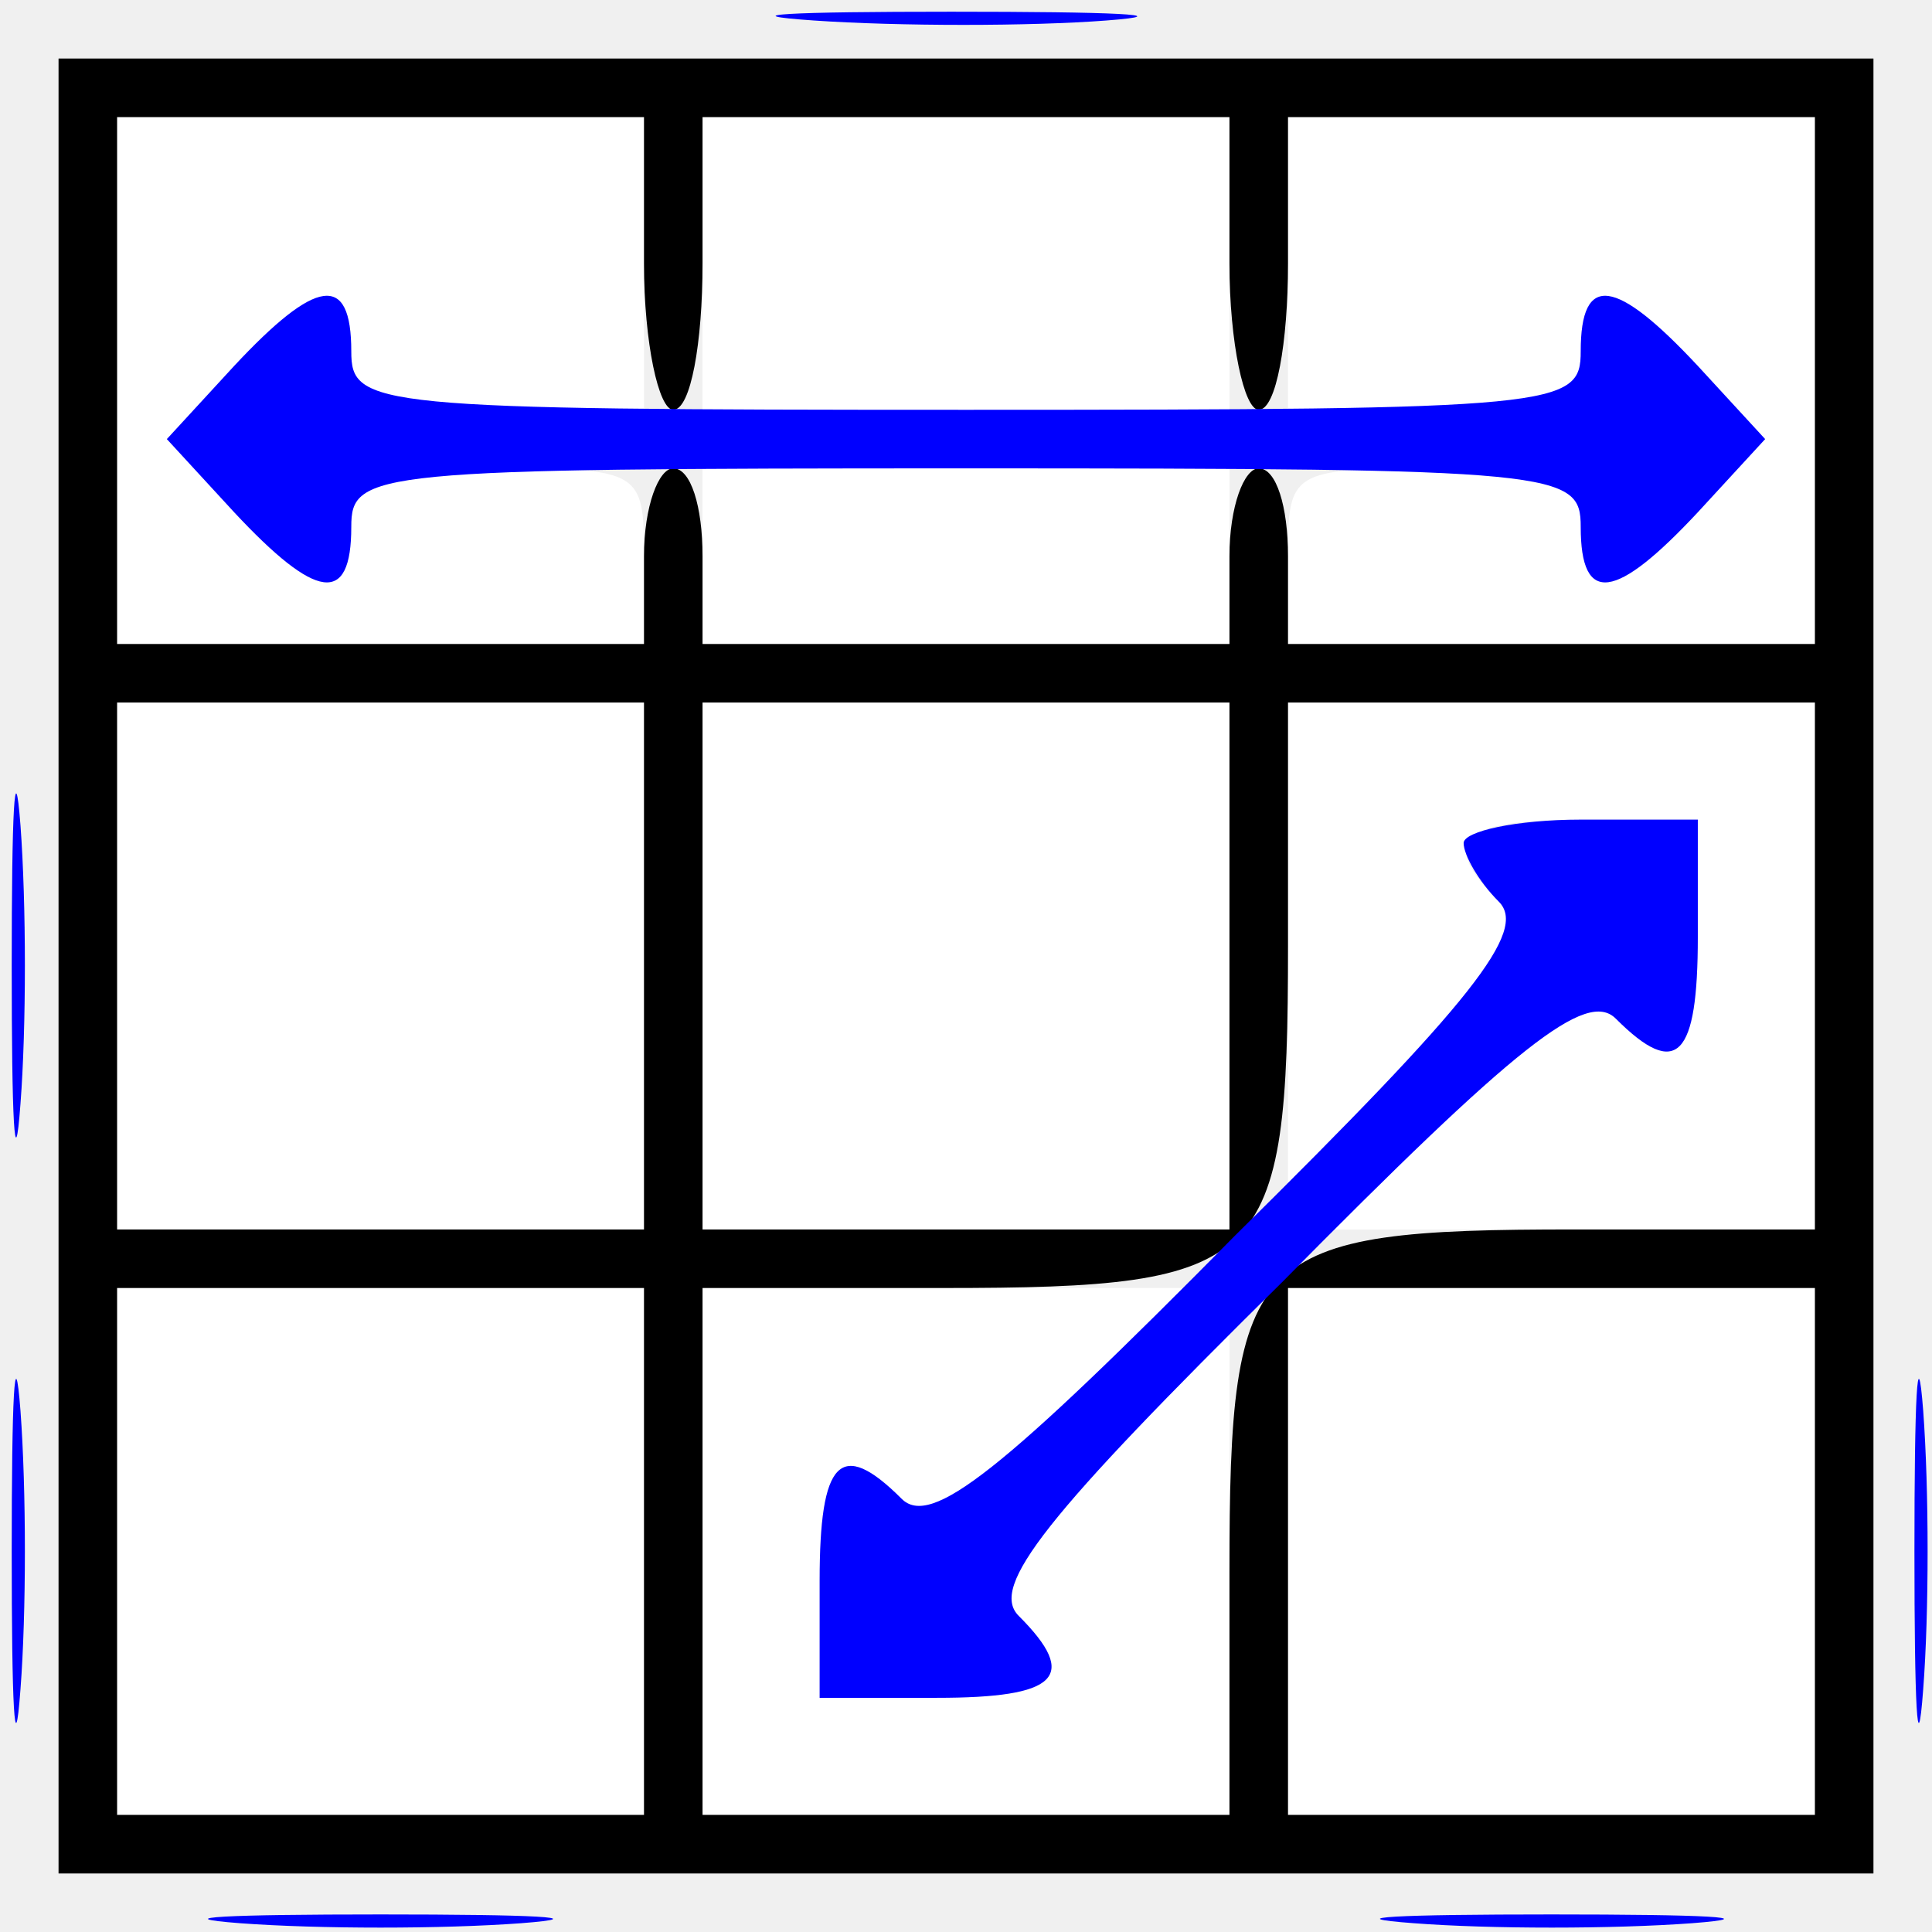
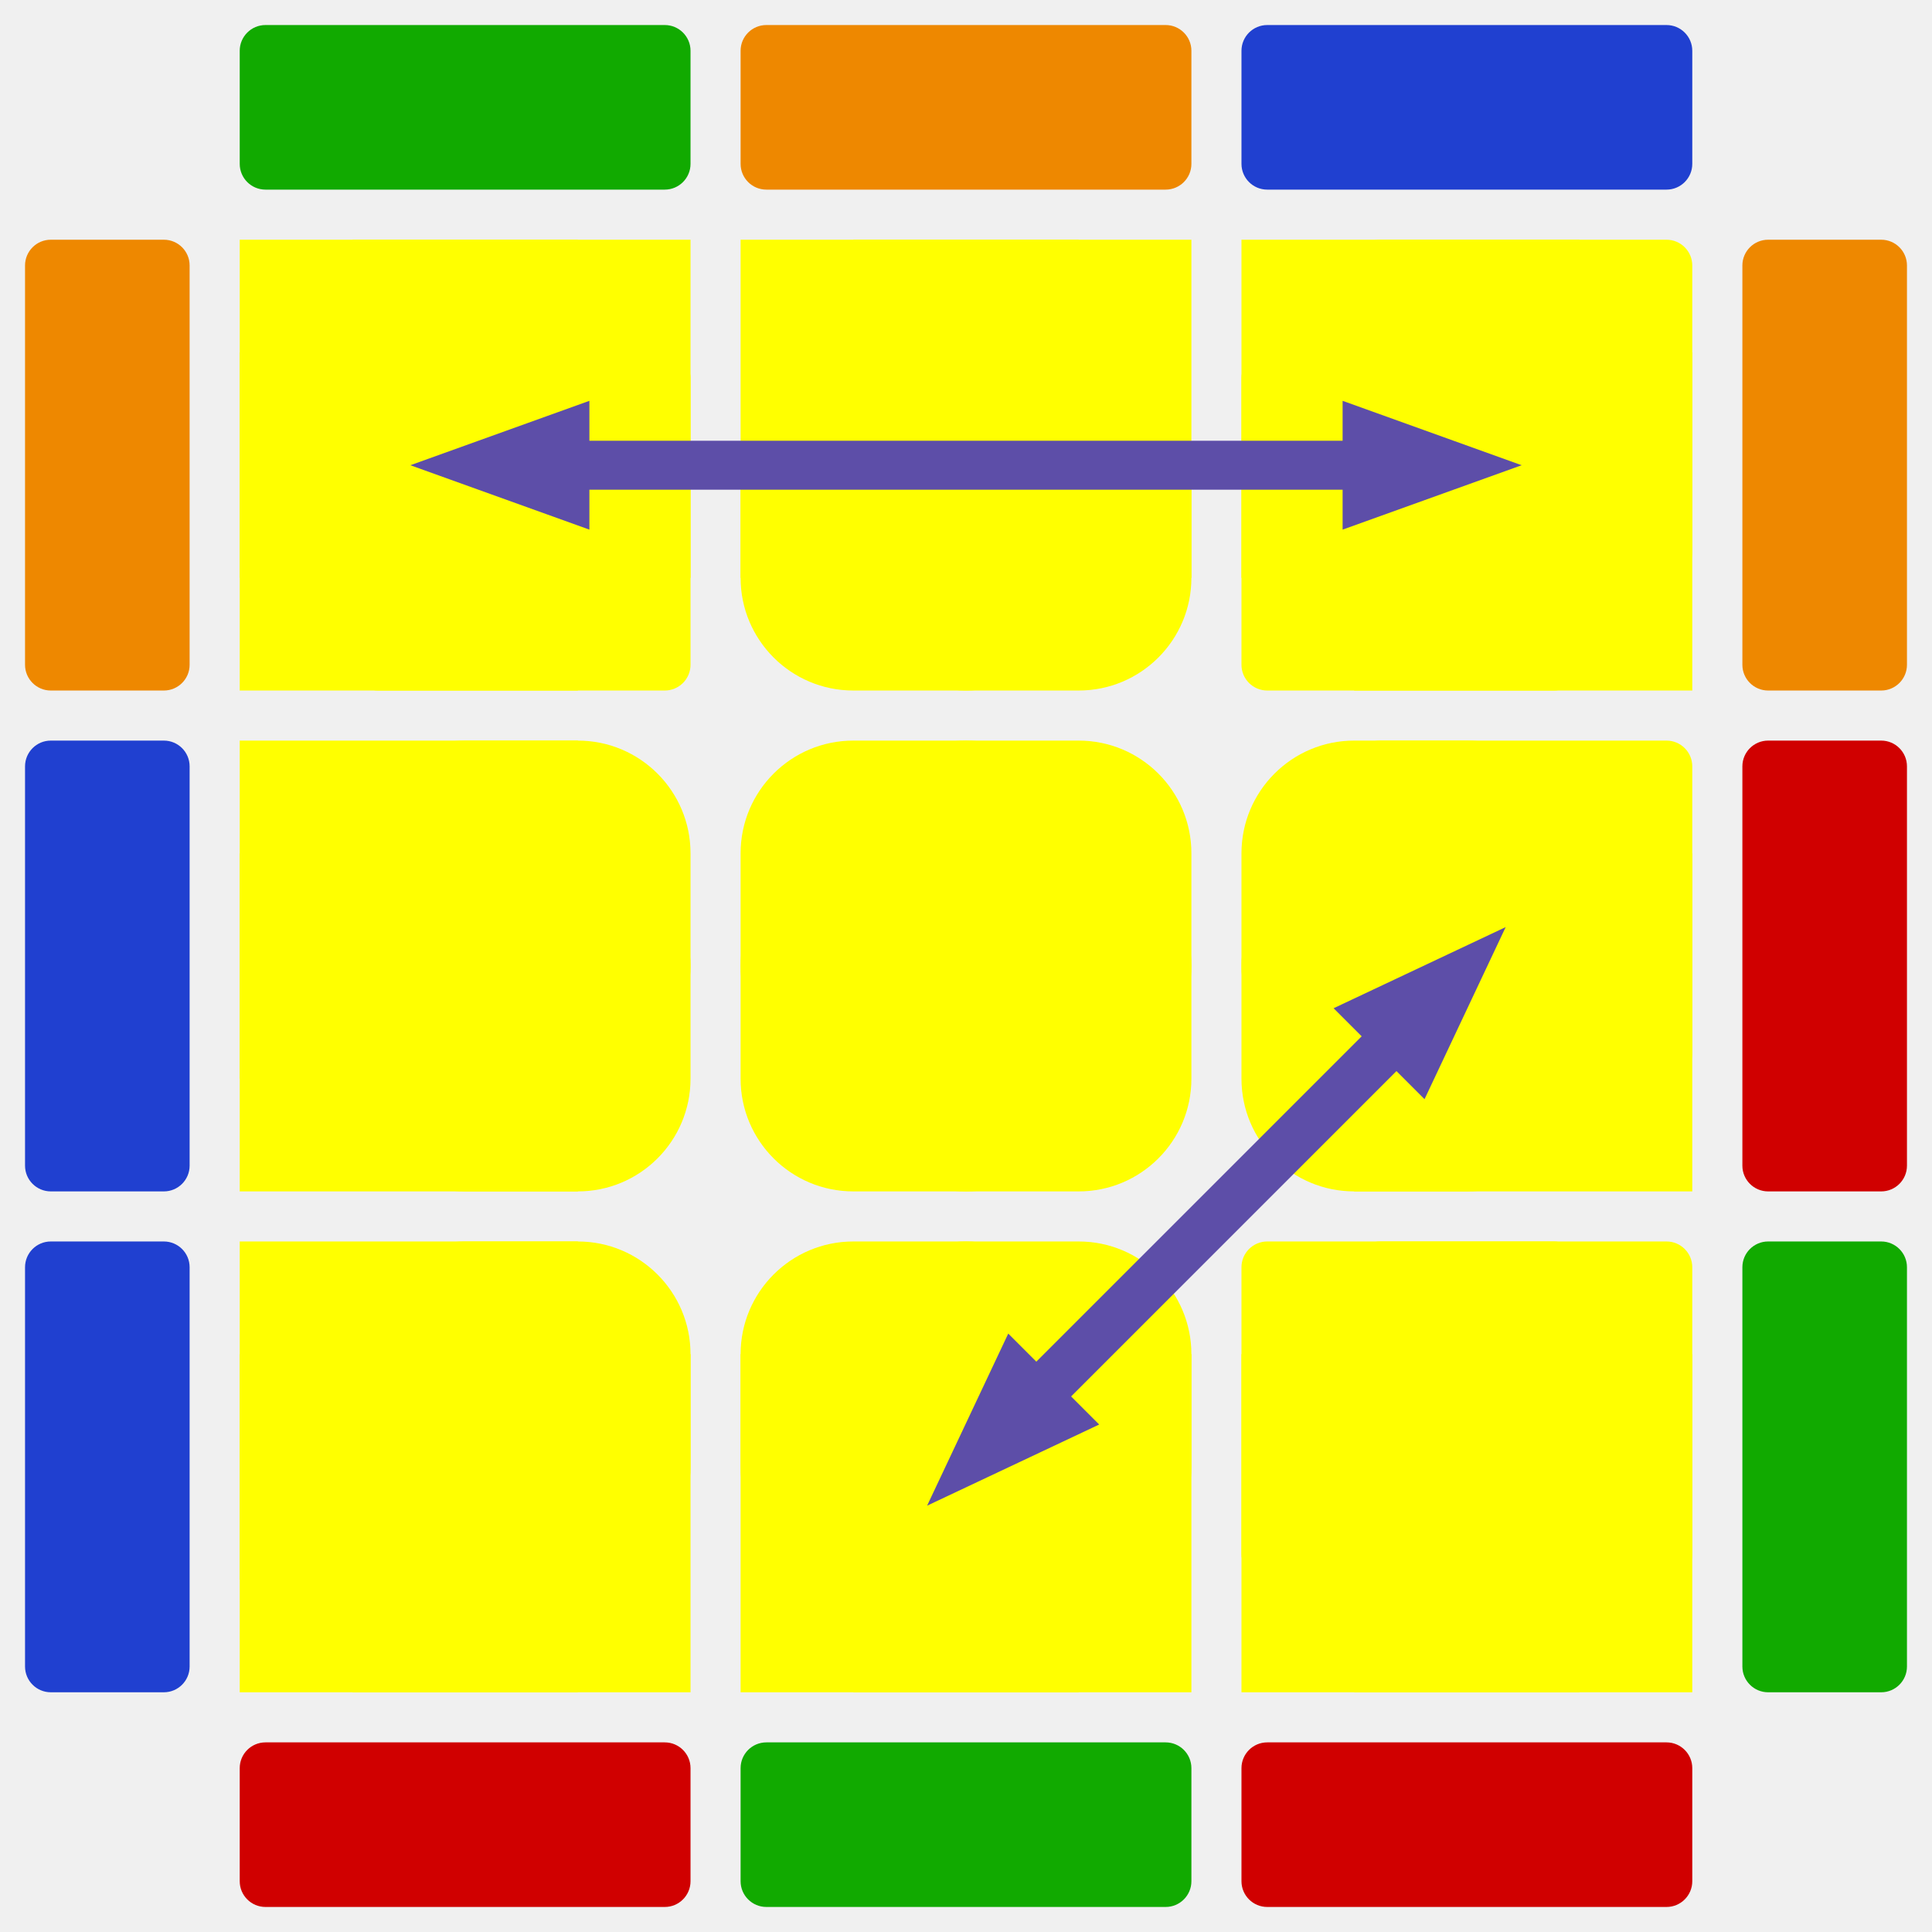
- <svg xmlns="http://www.w3.org/2000/svg" viewBox="0 0 66 66" width="66" height="66">
-   <g transform="translate(0,66) scale(0.1,-0.1)">
-     <path fill="#ffffff" d="M40 530 l0 -90 90 0 90 0 0 30 c0 29 -1 30 -50 30 -43 0 -50 -3 -50 -20 0 -27 -12 -25 -40 5 l-23 25 23 25 c28 30 40 32 40 5 0 -17 7 -20 50 -20 l50 0 0 50 0 50 -90 0 -90 0 0 -90z M240 570 l0 -50 90 0 90 0 0 50 0 50 -90 0 -90 0 0 -50z M440 570 l0 -50 50 0 c43 0 50 3 50 20 0 27 12 25 40 -5 l23 -25 -23 -25 c-28 -30 -40 -32 -40 -5 0 17 -7 20 -50 20 -49 0 -50 -1 -50 -30 l0 -30 90 0 90 0 0 90 0 90 -90 0 -90 0 0 -50z M240 470 l0 -30 90 0 90 0 0 30 0 30 -90 0 -90 0 0 -30z M40 330 l0 -90 90 0 90 0 0 90 0 90 -90 0 -90 0 0 -90z M240 330 l0 -90 90 0 90 0 0 90 0 90 -90 0 -90 0 0 -90z M440 338 l0 -83 42 42 c33 34 40 45 30 55 -21 21 -13 28 28 28 l40 0 0 -40 c0 -41 -7 -49 -28 -28 -10 10 -21 3 -55 -30 l-42 -42 83 0 82 0 0 90 0 90 -90 0 -90 0 0 -82z M40 130 l0 -90 90 0 90 0 0 90 0 90 -90 0 -90 0 0 -90z M240 130 l0 -90 90 0 90 0 0 82 0 83 -42 -42 c-33 -34 -40 -45 -30 -55 21 -21 13 -28 -28 -28 l-40 0 0 40 c0 41 7 49 28 28 10 -10 21 -3 55 30 l42 42 -83 0 -82 0 0 -90z M440 130 l0 -90 90 0 90 0 0 90 0 90 -90 0 -90 0 0 -90z" />
-     <path fill="#000000" d="M20 330 l0 -310 310 0 310 0 0 310 0 310 -310 0 -310 0 0 -310z m200 240 c0 -27 5 -50 10 -50 6 0 10 23 10 50 l0 50 90 0 90 0 0 -50 c0 -27 5 -50 10 -50 6 0 10 23 10 50 l0 50 90 0 90 0 0 -90 0 -90 -90 0 -90 0 0 30 c0 17 -4 30 -10 30 -5 0 -10 -13 -10 -30 l0 -30 -90 0 -90 0 0 30 c0 17 -4 30 -10 30 -5 0 -10 -13 -10 -30 l0 -30 -90 0 -90 0 0 90 0 90 90 0 90 0 0 -50z m0 -240 l0 -90 -90 0 -90 0 0 90 0 90 90 0 90 0 0 -90z m200 0 l0 -90 -90 0 -90 0 0 90 0 90 90 0 90 0 0 -90z m200 0 l0 -90 -82 0 c-111 0 -118 -7 -118 -117 l0 -83 -90 0 -90 0 0 90 0 90 82 0 c111 0 118 7 118 117 l0 83 90 0 90 0 0 -90z m-400 -200 l0 -90 -90 0 -90 0 0 90 0 90 90 0 90 0 0 -90z m400 0 l0 -90 -90 0 -90 0 0 90 0 90 90 0 90 0 0 -90z" />
-     <path fill="#0000ff" d="M278 653 c29 -2 74 -2 100 0 26 2 2 3 -53 3 -55 0 -76 -1 -47 -3z M80 535 l-23 -25 23 -25 c28 -30 40 -32 40 -5 0 19 7 20 210 20 203 0 210 -1 210 -20 0 -27 12 -25 40 5 l23 25 -23 25 c-28 30 -40 32 -40 5 0 -19 -7 -20 -210 -20 -203 0 -210 1 -210 20 0 27 -12 25 -40 -5z M4 330 c0 -52 1 -74 3 -47 2 26 2 68 0 95 -2 26 -3 4 -3 -48z M500 372 c0 -4 5 -13 12 -20 10 -10 -9 -34 -90 -114 -80 -81 -104 -100 -114 -90 -21 21 -28 13 -28 -28 l0 -40 40 0 c41 0 49 7 28 28 -10 10 9 34 90 114 80 81 104 100 114 90 21 -21 28 -13 28 28 l0 40 -40 0 c-22 0 -40 -4 -40 -8z M4 130 c0 -52 1 -74 3 -47 2 26 2 68 0 95 -2 26 -3 4 -3 -48z M654 130 c0 -52 1 -74 3 -47 2 26 2 68 0 95 -2 26 -3 4 -3 -48z M82 3 c27 -2 69 -2 96 0 26 2 4 3 -48 3 -52 0 -74 -1 -48 -3z M483 3 c26 -2 68 -2 95 0 26 2 4 3 -48 3 -52 0 -74 -1 -47 -3z" />
-   </g>
+ <svg xmlns="http://www.w3.org/2000/svg" version="1.1" viewBox="0 0 75 75" width="75" height="75">
+   <rect width="13.125" height="13.125" x="9.306" y="9.306" rx="0" ry="0" fill="#ffff00" />
+   <rect width="13.125" height="13.125" x="9.306" y="13.681" rx="0" ry="0" fill="#ffff00" />
+   <rect width="13.125" height="13.125" x="13.681" y="9.306" rx="0" ry="0" fill="#ffff00" />
+   <rect width="13.125" height="13.125" x="13.681" y="13.681" rx="1" ry="1" fill="#ffff00" />
+   <rect width="13.125" height="13.125" x="9.306" y="28.75" rx="0" ry="0" fill="#ffff00" />
+   <rect width="13.125" height="13.125" x="9.306" y="33.125" rx="0" ry="0" fill="#ffff00" />
+   <rect width="13.125" height="13.125" x="13.681" y="28.75" rx="4.375" ry="4.375" fill="#ffff00" />
+   <rect width="13.125" height="13.125" x="13.681" y="33.125" rx="4.375" ry="4.375" fill="#ffff00" />
+   <rect width="13.125" height="13.125" x="9.306" y="48.194" rx="0" ry="0" fill="#ffff00" />
+   <rect width="13.125" height="13.125" x="9.306" y="52.569" rx="0" ry="0" fill="#ffff00" />
+   <rect width="13.125" height="13.125" x="13.681" y="48.194" rx="4.375" ry="4.375" fill="#ffff00" />
+   <rect width="13.125" height="13.125" x="13.681" y="52.569" rx="0" ry="0" fill="#ffff00" />
+   <rect width="13.125" height="13.125" x="28.75" y="9.306" rx="0" ry="0" fill="#ffff00" />
+   <rect width="13.125" height="13.125" x="28.75" y="13.681" rx="4.375" ry="4.375" fill="#ffff00" />
+   <rect width="13.125" height="13.125" x="33.125" y="9.306" rx="0" ry="0" fill="#ffff00" />
+   <rect width="13.125" height="13.125" x="33.125" y="13.681" rx="4.375" ry="4.375" fill="#ffff00" />
+   <rect width="13.125" height="13.125" x="28.75" y="28.75" rx="4.375" ry="4.375" fill="#ffff00" />
+   <rect width="13.125" height="13.125" x="28.75" y="33.125" rx="4.375" ry="4.375" fill="#ffff00" />
+   <rect width="13.125" height="13.125" x="33.125" y="28.75" rx="4.375" ry="4.375" fill="#ffff00" />
+   <rect width="13.125" height="13.125" x="33.125" y="33.125" rx="4.375" ry="4.375" fill="#ffff00" />
+   <rect width="13.125" height="13.125" x="28.75" y="48.194" rx="4.375" ry="4.375" fill="#ffff00" />
+   <rect width="13.125" height="13.125" x="28.75" y="52.569" rx="0" ry="0" fill="#ffff00" />
+   <rect width="13.125" height="13.125" x="33.125" y="48.194" rx="4.375" ry="4.375" fill="#ffff00" />
+   <rect width="13.125" height="13.125" x="33.125" y="52.569" rx="0" ry="0" fill="#ffff00" />
+   <rect width="13.125" height="13.125" x="48.194" y="9.306" rx="0" ry="0" fill="#ffff00" />
+   <rect width="13.125" height="13.125" x="48.194" y="13.681" rx="1" ry="1" fill="#ffff00" />
+   <rect width="13.125" height="13.125" x="52.569" y="9.306" rx="1" ry="1" fill="#ffff00" />
+   <rect width="13.125" height="13.125" x="52.569" y="13.681" rx="0" ry="0" fill="#ffff00" />
+   <rect width="13.125" height="13.125" x="48.194" y="28.75" rx="4.375" ry="4.375" fill="#ffff00" />
+   <rect width="13.125" height="13.125" x="48.194" y="33.125" rx="4.375" ry="4.375" fill="#ffff00" />
+   <rect width="13.125" height="13.125" x="52.569" y="28.75" rx="1" ry="1" fill="#ffff00" />
+   <rect width="13.125" height="13.125" x="52.569" y="33.125" rx="0" ry="0" fill="#ffff00" />
+   <rect width="13.125" height="13.125" x="48.194" y="48.194" rx="1" ry="1" fill="#ffff00" />
+   <rect width="13.125" height="13.125" x="48.194" y="52.569" rx="0" ry="0" fill="#ffff00" />
+   <rect width="13.125" height="13.125" x="52.569" y="48.194" rx="1" ry="1" fill="#ffff00" />
+   <rect width="13.125" height="13.125" x="52.569" y="52.569" rx="0" ry="0" fill="#ffff00" />
+   <rect width="17.5" height="6.389" x="9.306" y="0.972" rx="1" ry="1" fill="#11aa00" />
+   <rect width="17.5" height="6.389" x="9.306" y="67.639" rx="1" ry="1" fill="#d00000" />
+   <rect width="6.389" height="17.5" x="0.972" y="9.306" rx="1" ry="1" fill="#ee8800" />
+   <rect width="6.389" height="17.5" x="67.639" y="9.306" rx="1" ry="1" fill="#ee8800" />
+   <rect width="17.5" height="6.389" x="28.75" y="0.972" rx="1" ry="1" fill="#ee8800" />
+   <rect width="17.5" height="6.389" x="28.75" y="67.639" rx="1" ry="1" fill="#11aa00" />
+   <rect width="6.389" height="17.5" x="0.972" y="28.75" rx="1" ry="1" fill="#2040d0" />
+   <rect width="6.389" height="17.5" x="67.639" y="28.75" rx="1" ry="1" fill="#d00000" />
+   <rect width="17.5" height="6.389" x="48.194" y="0.972" rx="1" ry="1" fill="#2040d0" />
+   <rect width="17.5" height="6.389" x="48.194" y="67.639" rx="1" ry="1" fill="#d00000" />
+   <rect width="6.389" height="17.5" x="0.972" y="48.194" rx="1" ry="1" fill="#2040d0" />
+   <rect width="6.389" height="17.5" x="67.639" y="48.194" rx="1" ry="1" fill="#11aa00" />
+   <path d="M15.93,18.06L22.88,20.56L22.88,19.01L52.12,19.01L52.12,20.56L59.07,18.06L52.12,15.56L52.12,17.11L22.88,17.11L22.88,15.56Z" fill="#5d4ea8" />
+   <path d="M35.99,58.45L42.67,55.3L41.58,54.21L54.21,41.58L55.3,42.67L58.45,35.99L51.77,39.14L52.86,40.23L40.23,52.86L39.14,51.77Z" fill="#5d4ea8" />
</svg>
